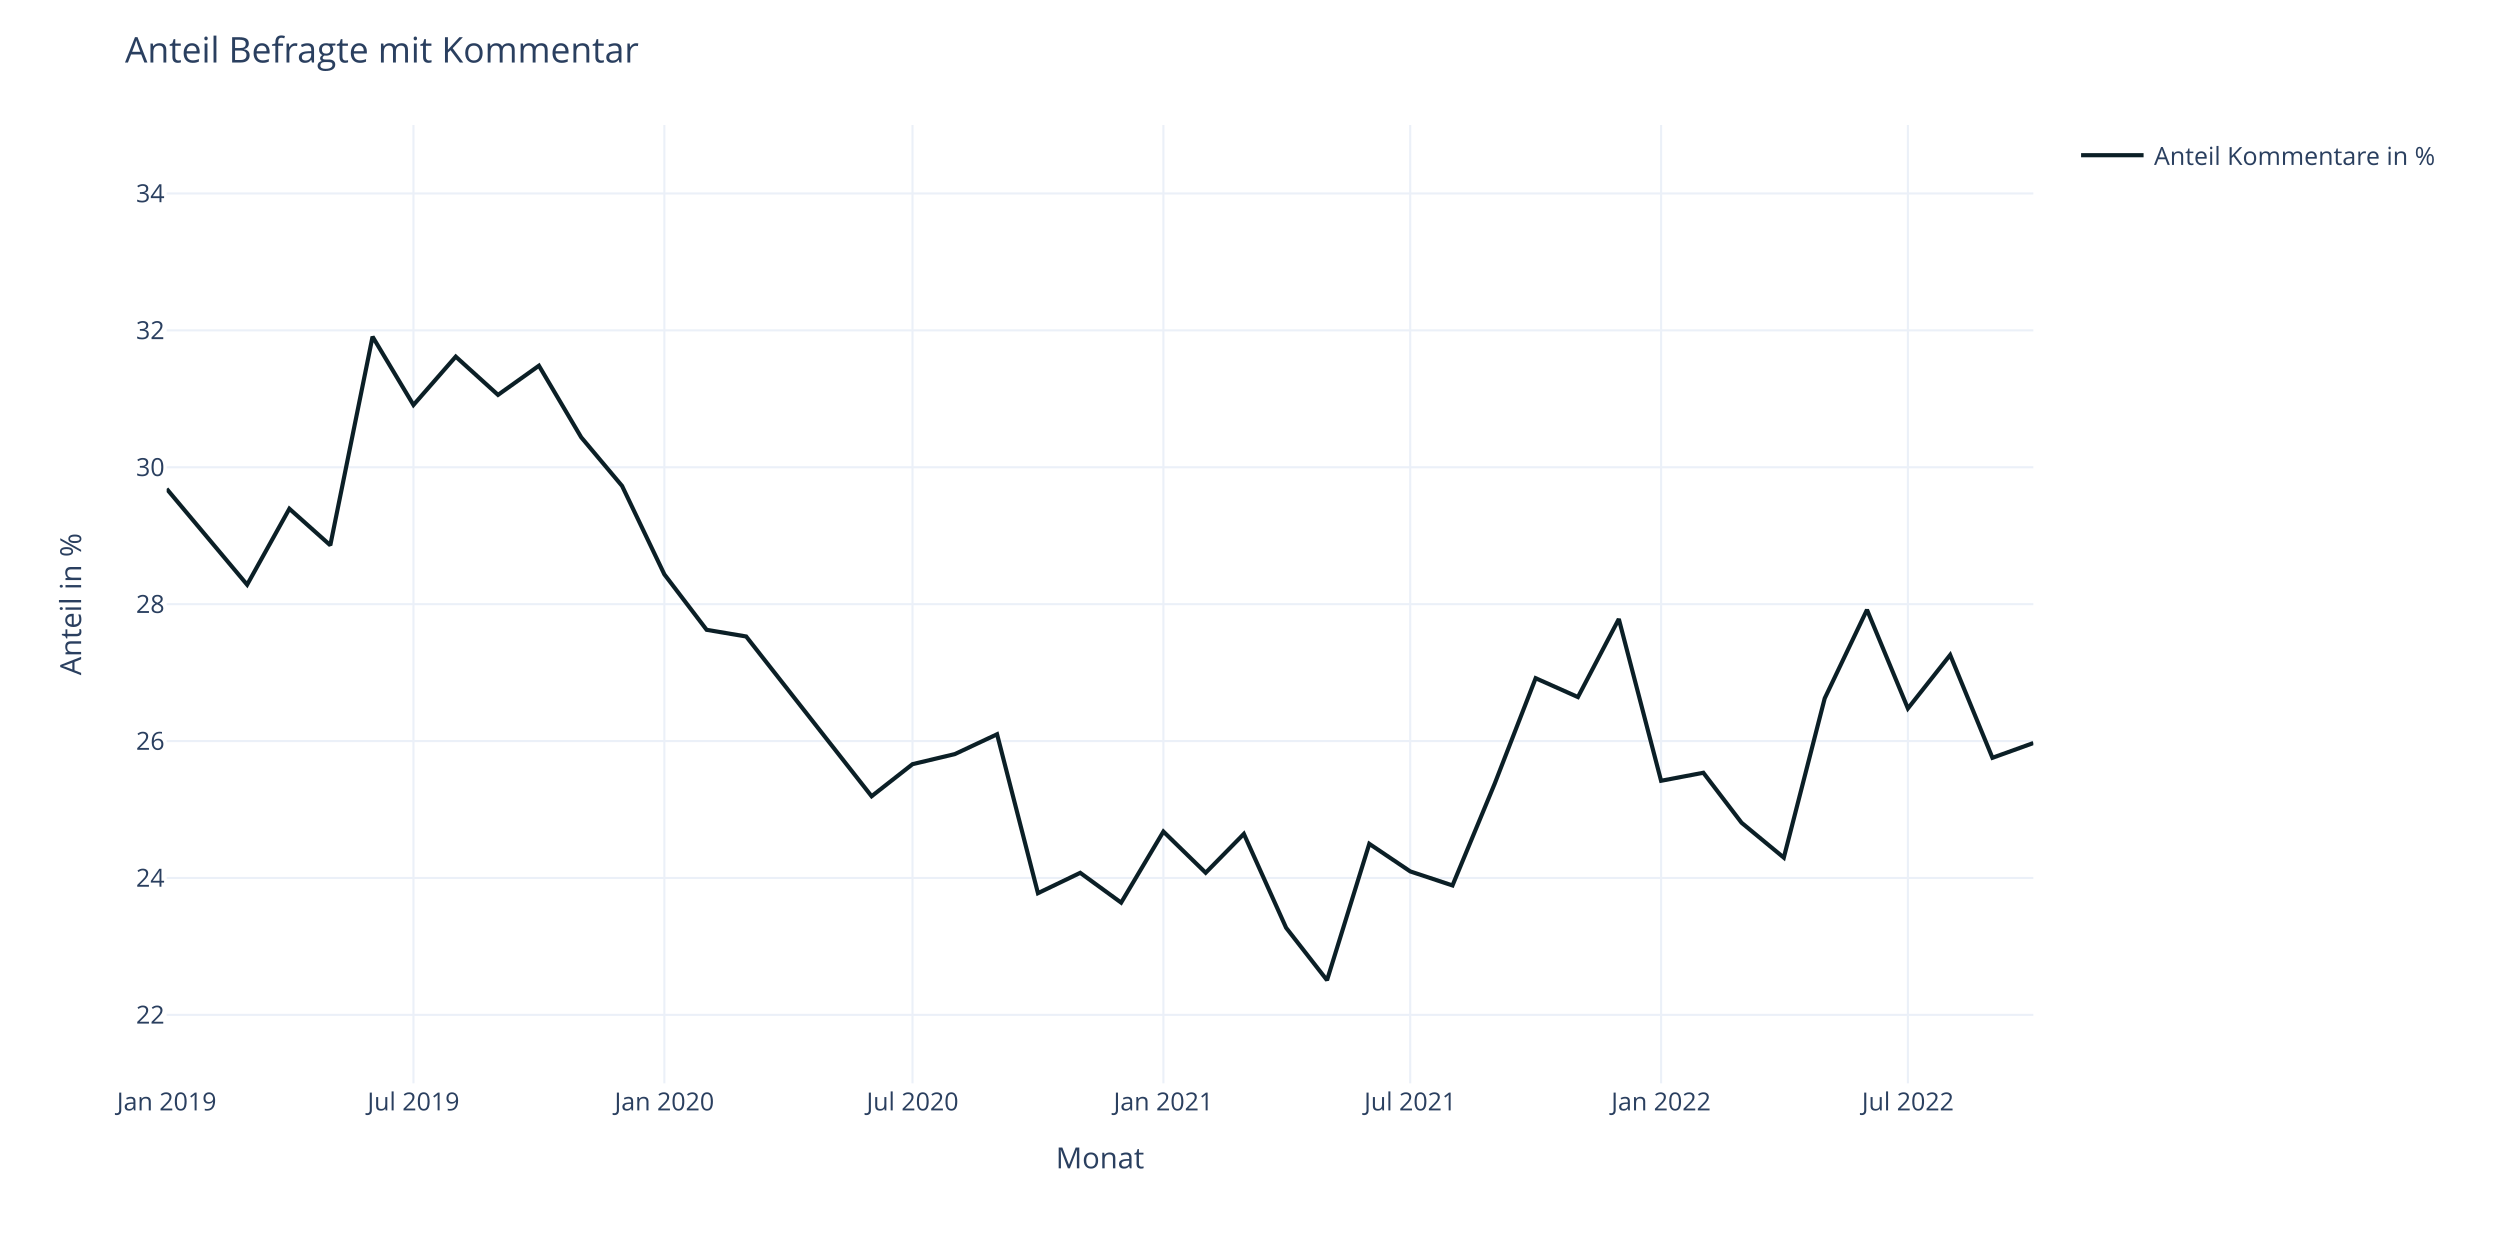
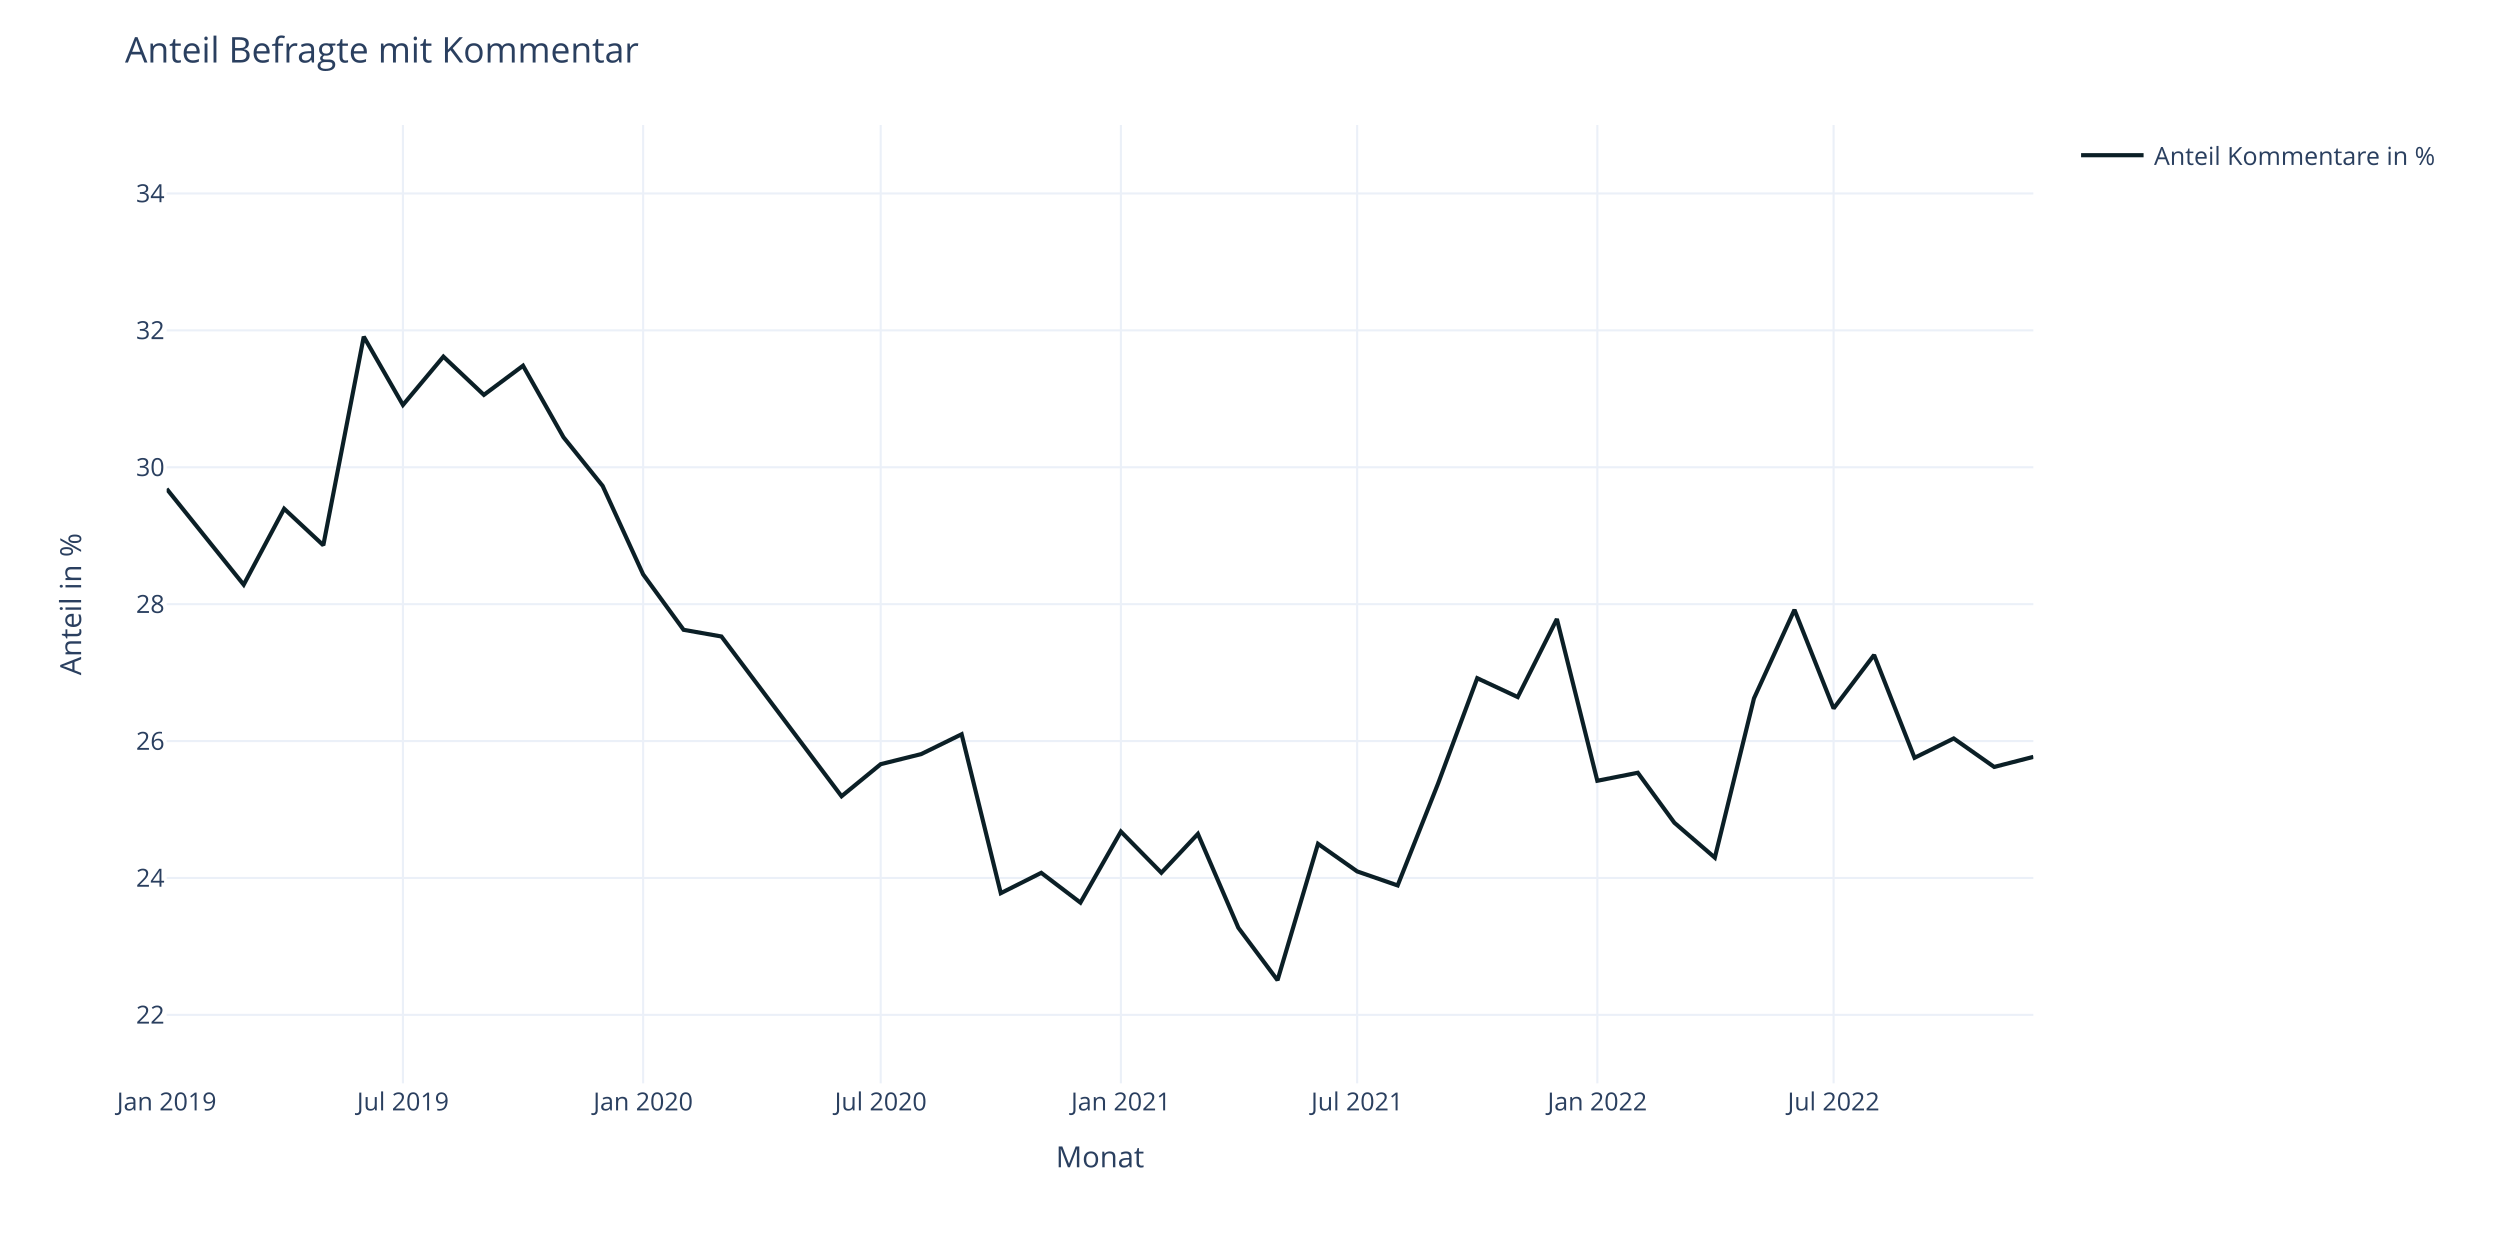
<svg xmlns="http://www.w3.org/2000/svg" class="main-svg" width="1200" height="600" style="" viewBox="0 0 1200 600">
  <rect x="0" y="0" width="1200" height="600" style="fill: rgb(255, 255, 255); fill-opacity: 1;" />
-   <defs id="defs-78ac98">
+   <defs id="defs-32f84d">
    <g class="clips">
-       <clipPath id="clip78ac98xyplot" class="plotclip">
+       <clipPath id="clip32f84dxyplot" class="plotclip">
        <rect width="896" height="460" />
      </clipPath>
-       <clipPath class="axesclip" id="clip78ac98x">
+       <clipPath class="axesclip" id="clip32f84dx">
        <rect x="80" y="0" width="896" height="600" />
      </clipPath>
-       <clipPath class="axesclip" id="clip78ac98y">
+       <clipPath class="axesclip" id="clip32f84dy">
        <rect x="0" y="60" width="1200" height="460" />
      </clipPath>
-       <clipPath class="axesclip" id="clip78ac98xy">
+       <clipPath class="axesclip" id="clip32f84dxy">
        <rect x="80" y="60" width="896" height="460" />
      </clipPath>
    </g>
    <g class="gradients" />
    <g class="patterns" />
  </defs>
  <g class="bglayer" />
  <g class="layer-below">
    <g class="imagelayer" />
    <g class="shapelayer" />
  </g>
  <g class="cartesianlayer">
    <g class="subplot xy">
      <g class="layer-subplot">
        <g class="shapelayer" />
        <g class="imagelayer" />
      </g>
      <g class="minor-gridlayer">
        <g class="x" />
        <g class="y" />
      </g>
      <g class="gridlayer">
        <g class="x">
-           <path class="xgrid crisp" transform="translate(198.46,0)" d="M0,60v460" style="stroke: rgb(235, 240, 248); stroke-opacity: 1; stroke-width: 1px;" />
-           <path class="xgrid crisp" transform="translate(318.89,0)" d="M0,60v460" style="stroke: rgb(235, 240, 248); stroke-opacity: 1; stroke-width: 1px;" />
-           <path class="xgrid crisp" transform="translate(438.01,0)" d="M0,60v460" style="stroke: rgb(235, 240, 248); stroke-opacity: 1; stroke-width: 1px;" />
-           <path class="xgrid crisp" transform="translate(558.43,0)" d="M0,60v460" style="stroke: rgb(235, 240, 248); stroke-opacity: 1; stroke-width: 1px;" />
-           <path class="xgrid crisp" transform="translate(676.9,0)" d="M0,60v460" style="stroke: rgb(235, 240, 248); stroke-opacity: 1; stroke-width: 1px;" />
-           <path class="xgrid crisp" transform="translate(797.32,0)" d="M0,60v460" style="stroke: rgb(235, 240, 248); stroke-opacity: 1; stroke-width: 1px;" />
-           <path class="xgrid crisp" transform="translate(915.79,0)" d="M0,60v460" style="stroke: rgb(235, 240, 248); stroke-opacity: 1; stroke-width: 1px;" />
+           <path class="xgrid crisp" transform="translate(193.41,0)" d="M0,60v460" style="stroke: rgb(235, 240, 248); stroke-opacity: 1; stroke-width: 1px;" />
+           <path class="xgrid crisp" transform="translate(308.7,0)" d="M0,60v460" style="stroke: rgb(235, 240, 248); stroke-opacity: 1; stroke-width: 1px;" />
+           <path class="xgrid crisp" transform="translate(422.74,0)" d="M0,60v460" style="stroke: rgb(235, 240, 248); stroke-opacity: 1; stroke-width: 1px;" />
+           <path class="xgrid crisp" transform="translate(538.03,0)" d="M0,60v460" style="stroke: rgb(235, 240, 248); stroke-opacity: 1; stroke-width: 1px;" />
+           <path class="xgrid crisp" transform="translate(651.43,0)" d="M0,60v460" style="stroke: rgb(235, 240, 248); stroke-opacity: 1; stroke-width: 1px;" />
+           <path class="xgrid crisp" transform="translate(766.72,0)" d="M0,60v460" style="stroke: rgb(235, 240, 248); stroke-opacity: 1; stroke-width: 1px;" />
+           <path class="xgrid crisp" transform="translate(880.13,0)" d="M0,60v460" style="stroke: rgb(235, 240, 248); stroke-opacity: 1; stroke-width: 1px;" />
        </g>
        <g class="y">
          <path class="ygrid crisp" transform="translate(0,487.14)" d="M80,0h896" style="stroke: rgb(235, 240, 248); stroke-opacity: 1; stroke-width: 1px;" />
          <path class="ygrid crisp" transform="translate(0,421.43)" d="M80,0h896" style="stroke: rgb(235, 240, 248); stroke-opacity: 1; stroke-width: 1px;" />
          <path class="ygrid crisp" transform="translate(0,355.71)" d="M80,0h896" style="stroke: rgb(235, 240, 248); stroke-opacity: 1; stroke-width: 1px;" />
          <path class="ygrid crisp" transform="translate(0,290)" d="M80,0h896" style="stroke: rgb(235, 240, 248); stroke-opacity: 1; stroke-width: 1px;" />
          <path class="ygrid crisp" transform="translate(0,224.29)" d="M80,0h896" style="stroke: rgb(235, 240, 248); stroke-opacity: 1; stroke-width: 1px;" />
          <path class="ygrid crisp" transform="translate(0,158.57)" d="M80,0h896" style="stroke: rgb(235, 240, 248); stroke-opacity: 1; stroke-width: 1px;" />
          <path class="ygrid crisp" transform="translate(0,92.86)" d="M80,0h896" style="stroke: rgb(235, 240, 248); stroke-opacity: 1; stroke-width: 1px;" />
        </g>
      </g>
      <g class="zerolinelayer" />
      <path class="xlines-below" />
      <path class="ylines-below" />
      <g class="overlines-below" />
      <g class="xaxislayer-below" />
      <g class="yaxislayer-below" />
      <g class="overaxes-below" />
-       <g class="plot" transform="translate(80,60)" clip-path="url(#clip78ac98xyplot)">
+       <g class="plot" transform="translate(80,60)" clip-path="url(#clip32f84dxyplot)">
        <g class="scatterlayer mlayer">
-           <g class="trace scatter traceb20bf2" style="stroke-miterlimit: 2; opacity: 1;">
+           <g class="trace scatter trace731d94" style="stroke-miterlimit: 2; opacity: 1;">
            <g class="fills" />
            <g class="errorbars" />
            <g class="lines">
-               <path class="js-line" d="M0,174.65L38.62,220.66L58.9,184.2L78.54,201.73L98.83,101.6L118.46,134.38L138.75,111.18L159.04,129.54L178.68,115.54L198.97,149.89L218.6,173.26L238.89,215.69L259.18,242.31L278.16,245.51L338.37,322.2L358.01,306.8L378.3,301.97L398.59,292.45L418.22,368.72L438.51,358.96L458.14,373.26L478.43,339.16L498.72,358.92L517.05,340.27L537.34,385.35L556.97,410.5L577.26,345.04L596.9,358.27L617.19,365.02L637.48,316.1L657.11,265.54L677.4,274.59L697.03,237.12L717.32,314.77L737.61,310.92L755.94,334.91L776.23,351.67L795.86,275.21L816.15,232.69L835.79,280.05L856.08,254.38L876.37,303.74L896,296.66" style="vector-effect: non-scaling-stroke; fill: none; stroke: rgb(11, 31, 38); stroke-opacity: 1; stroke-width: 2px; opacity: 1;" />
+               <path class="js-line" d="M0,174.65L36.97,220.66L56.39,184.2L75.19,201.73L94.61,101.6L113.41,134.38L132.83,111.18L152.26,129.54L171.05,115.54L190.48,149.89L209.28,173.26L228.7,215.69L248.12,242.31L266.29,245.51L323.94,322.2L342.74,306.8L362.16,301.97L381.58,292.45L400.38,368.72L419.8,358.96L438.6,373.26L458.03,339.16L477.45,358.92L494.99,340.27L514.42,385.35L533.21,410.5L552.64,345.04L571.43,358.27L590.86,365.02L610.28,316.1L629.08,265.54L648.5,274.59L667.3,237.12L686.72,314.77L706.15,310.92L723.69,334.91L743.12,351.67L761.91,275.21L781.34,232.69L800.13,280.05L819.56,254.38L838.98,303.74L857.78,294.46L877.2,308.13L896,303.3" style="vector-effect: non-scaling-stroke; fill: none; stroke: rgb(11, 31, 38); stroke-opacity: 1; stroke-width: 2px; opacity: 1;" />
            </g>
            <g class="points" />
            <g class="text" />
          </g>
        </g>
      </g>
      <g class="overplot" />
      <path class="xlines-above crisp" d="M0,0" style="fill: none;" />
      <path class="ylines-above crisp" d="M0,0" style="fill: none;" />
      <g class="overlines-above" />
      <g class="xaxislayer-above">
        <g class="xtick">
          <text text-anchor="middle" x="0" y="533" transform="translate(80,0)" style="font-family: 'Open Sans', verdana, arial, sans-serif; font-size: 12px; fill: rgb(42, 63, 95); fill-opacity: 1; white-space: pre; opacity: 1;">Jan 2019</text>
        </g>
        <g class="xtick">
-           <text text-anchor="middle" x="0" y="533" style="font-family: 'Open Sans', verdana, arial, sans-serif; font-size: 12px; fill: rgb(42, 63, 95); fill-opacity: 1; white-space: pre; opacity: 1;" transform="translate(198.46,0)">Jul 2019</text>
+           <text text-anchor="middle" x="0" y="533" style="font-family: 'Open Sans', verdana, arial, sans-serif; font-size: 12px; fill: rgb(42, 63, 95); fill-opacity: 1; white-space: pre; opacity: 1;" transform="translate(193.41,0)">Jul 2019</text>
        </g>
        <g class="xtick">
-           <text text-anchor="middle" x="0" y="533" style="font-family: 'Open Sans', verdana, arial, sans-serif; font-size: 12px; fill: rgb(42, 63, 95); fill-opacity: 1; white-space: pre; opacity: 1;" transform="translate(318.89,0)">Jan 2020</text>
+           <text text-anchor="middle" x="0" y="533" style="font-family: 'Open Sans', verdana, arial, sans-serif; font-size: 12px; fill: rgb(42, 63, 95); fill-opacity: 1; white-space: pre; opacity: 1;" transform="translate(308.7,0)">Jan 2020</text>
        </g>
        <g class="xtick">
-           <text text-anchor="middle" x="0" y="533" style="font-family: 'Open Sans', verdana, arial, sans-serif; font-size: 12px; fill: rgb(42, 63, 95); fill-opacity: 1; white-space: pre; opacity: 1;" transform="translate(438.01,0)">Jul 2020</text>
+           <text text-anchor="middle" x="0" y="533" style="font-family: 'Open Sans', verdana, arial, sans-serif; font-size: 12px; fill: rgb(42, 63, 95); fill-opacity: 1; white-space: pre; opacity: 1;" transform="translate(422.74,0)">Jul 2020</text>
        </g>
        <g class="xtick">
-           <text text-anchor="middle" x="0" y="533" style="font-family: 'Open Sans', verdana, arial, sans-serif; font-size: 12px; fill: rgb(42, 63, 95); fill-opacity: 1; white-space: pre; opacity: 1;" transform="translate(558.43,0)">Jan 2021</text>
+           <text text-anchor="middle" x="0" y="533" style="font-family: 'Open Sans', verdana, arial, sans-serif; font-size: 12px; fill: rgb(42, 63, 95); fill-opacity: 1; white-space: pre; opacity: 1;" transform="translate(538.03,0)">Jan 2021</text>
        </g>
        <g class="xtick">
-           <text text-anchor="middle" x="0" y="533" style="font-family: 'Open Sans', verdana, arial, sans-serif; font-size: 12px; fill: rgb(42, 63, 95); fill-opacity: 1; white-space: pre; opacity: 1;" transform="translate(676.9,0)">Jul 2021</text>
+           <text text-anchor="middle" x="0" y="533" style="font-family: 'Open Sans', verdana, arial, sans-serif; font-size: 12px; fill: rgb(42, 63, 95); fill-opacity: 1; white-space: pre; opacity: 1;" transform="translate(651.43,0)">Jul 2021</text>
        </g>
        <g class="xtick">
-           <text text-anchor="middle" x="0" y="533" style="font-family: 'Open Sans', verdana, arial, sans-serif; font-size: 12px; fill: rgb(42, 63, 95); fill-opacity: 1; white-space: pre; opacity: 1;" transform="translate(797.32,0)">Jan 2022</text>
+           <text text-anchor="middle" x="0" y="533" style="font-family: 'Open Sans', verdana, arial, sans-serif; font-size: 12px; fill: rgb(42, 63, 95); fill-opacity: 1; white-space: pre; opacity: 1;" transform="translate(766.72,0)">Jan 2022</text>
        </g>
        <g class="xtick">
-           <text text-anchor="middle" x="0" y="533" style="font-family: 'Open Sans', verdana, arial, sans-serif; font-size: 12px; fill: rgb(42, 63, 95); fill-opacity: 1; white-space: pre; opacity: 1;" transform="translate(915.79,0)">Jul 2022</text>
+           <text text-anchor="middle" x="0" y="533" style="font-family: 'Open Sans', verdana, arial, sans-serif; font-size: 12px; fill: rgb(42, 63, 95); fill-opacity: 1; white-space: pre; opacity: 1;" transform="translate(880.13,0)">Jul 2022</text>
        </g>
      </g>
      <g class="yaxislayer-above">
        <g class="ytick">
          <text text-anchor="end" x="79" y="4.2" transform="translate(0,487.14)" style="font-family: 'Open Sans', verdana, arial, sans-serif; font-size: 12px; fill: rgb(42, 63, 95); fill-opacity: 1; white-space: pre; opacity: 1;">22</text>
        </g>
        <g class="ytick">
          <text text-anchor="end" x="79" y="4.2" style="font-family: 'Open Sans', verdana, arial, sans-serif; font-size: 12px; fill: rgb(42, 63, 95); fill-opacity: 1; white-space: pre; opacity: 1;" transform="translate(0,421.43)">24</text>
        </g>
        <g class="ytick">
          <text text-anchor="end" x="79" y="4.2" style="font-family: 'Open Sans', verdana, arial, sans-serif; font-size: 12px; fill: rgb(42, 63, 95); fill-opacity: 1; white-space: pre; opacity: 1;" transform="translate(0,355.71)">26</text>
        </g>
        <g class="ytick">
          <text text-anchor="end" x="79" y="4.2" style="font-family: 'Open Sans', verdana, arial, sans-serif; font-size: 12px; fill: rgb(42, 63, 95); fill-opacity: 1; white-space: pre; opacity: 1;" transform="translate(0,290)">28</text>
        </g>
        <g class="ytick">
          <text text-anchor="end" x="79" y="4.2" style="font-family: 'Open Sans', verdana, arial, sans-serif; font-size: 12px; fill: rgb(42, 63, 95); fill-opacity: 1; white-space: pre; opacity: 1;" transform="translate(0,224.29)">30</text>
        </g>
        <g class="ytick">
          <text text-anchor="end" x="79" y="4.2" style="font-family: 'Open Sans', verdana, arial, sans-serif; font-size: 12px; fill: rgb(42, 63, 95); fill-opacity: 1; white-space: pre; opacity: 1;" transform="translate(0,158.57)">32</text>
        </g>
        <g class="ytick">
          <text text-anchor="end" x="79" y="4.2" style="font-family: 'Open Sans', verdana, arial, sans-serif; font-size: 12px; fill: rgb(42, 63, 95); fill-opacity: 1; white-space: pre; opacity: 1;" transform="translate(0,92.86)">34</text>
        </g>
      </g>
      <g class="overaxes-above" />
    </g>
  </g>
  <g class="polarlayer" />
  <g class="smithlayer" />
  <g class="ternarylayer" />
  <g class="geolayer" />
  <g class="funnelarealayer" />
  <g class="pielayer" />
  <g class="iciclelayer" />
  <g class="treemaplayer" />
  <g class="sunburstlayer" />
  <g class="glimages" />
-   <defs id="topdefs-78ac98">
+   <defs id="topdefs-32f84d">
    <g class="clips" />
-     <clipPath id="legend78ac98">
+     <clipPath id="legend32f84d">
      <rect width="194" height="29" x="0" y="0" />
    </clipPath>
  </defs>
  <g class="layer-above">
    <g class="imagelayer" />
    <g class="shapelayer" />
  </g>
  <g class="infolayer">
    <g class="legend" pointer-events="all" transform="translate(993.92,60)">
      <rect class="bg" shape-rendering="crispEdges" style="stroke: rgb(68, 68, 68); stroke-opacity: 1; fill: rgb(255, 255, 255); fill-opacity: 1; stroke-width: 0px;" width="194" height="29" x="0" y="0" />
-       <g class="scrollbox" transform="" clip-path="url(#legend78ac98)">
+       <g class="scrollbox" transform="" clip-path="url(#legend32f84d)">
        <g class="groups">
          <g class="traces" transform="translate(0,14.5)" style="opacity: 1;">
            <text class="legendtext" text-anchor="start" x="40" y="4.68" style="font-family: 'Open Sans', verdana, arial, sans-serif; font-size: 12px; fill: rgb(42, 63, 95); fill-opacity: 1; white-space: pre;">Anteil Kommentare in %</text>
            <g class="layers" style="opacity: 1;">
              <g class="legendfill" />
              <g class="legendlines">
                <path class="js-line" d="M5,0h30" style="fill: none; stroke: rgb(11, 31, 38); stroke-opacity: 1; stroke-width: 2px;" />
              </g>
              <g class="legendsymbols">
                <g class="legendpoints" />
              </g>
            </g>
            <rect class="legendtoggle" x="0" y="-9.5" width="188.609" height="19" style="fill: rgb(0, 0, 0); fill-opacity: 0;" />
          </g>
        </g>
      </g>
      <rect class="scrollbar" rx="20" ry="3" width="0" height="0" style="fill: rgb(128, 139, 164); fill-opacity: 1;" x="0" y="0" />
    </g>
    <g class="g-gtitle">
      <text class="gtitle" x="60" y="30" text-anchor="start" dy="0em" style="font-family: 'Open Sans', verdana, arial, sans-serif; font-size: 17px; fill: rgb(42, 63, 95); opacity: 1; font-weight: normal; white-space: pre;">Anteil Befragte mit Kommentar</text>
    </g>
    <g class="g-xtitle">
-       <text class="xtitle" x="528" y="560.8" text-anchor="middle" style="font-family: 'Open Sans', verdana, arial, sans-serif; font-size: 14px; fill: rgb(42, 63, 95); opacity: 1; font-weight: normal; white-space: pre;">Monat</text>
+       <text class="xtitle" x="528" y="560.3" text-anchor="middle" style="font-family: 'Open Sans', verdana, arial, sans-serif; font-size: 14px; fill: rgb(42, 63, 95); opacity: 1; font-weight: normal; white-space: pre;">Monat</text>
    </g>
    <g class="g-ytitle">
      <text class="ytitle" transform="rotate(-90,38.93438,290)" x="38.934" y="290" text-anchor="middle" style="font-family: 'Open Sans', verdana, arial, sans-serif; font-size: 14px; fill: rgb(42, 63, 95); opacity: 1; font-weight: normal; white-space: pre;">Anteil in %</text>
    </g>
  </g>
</svg>
